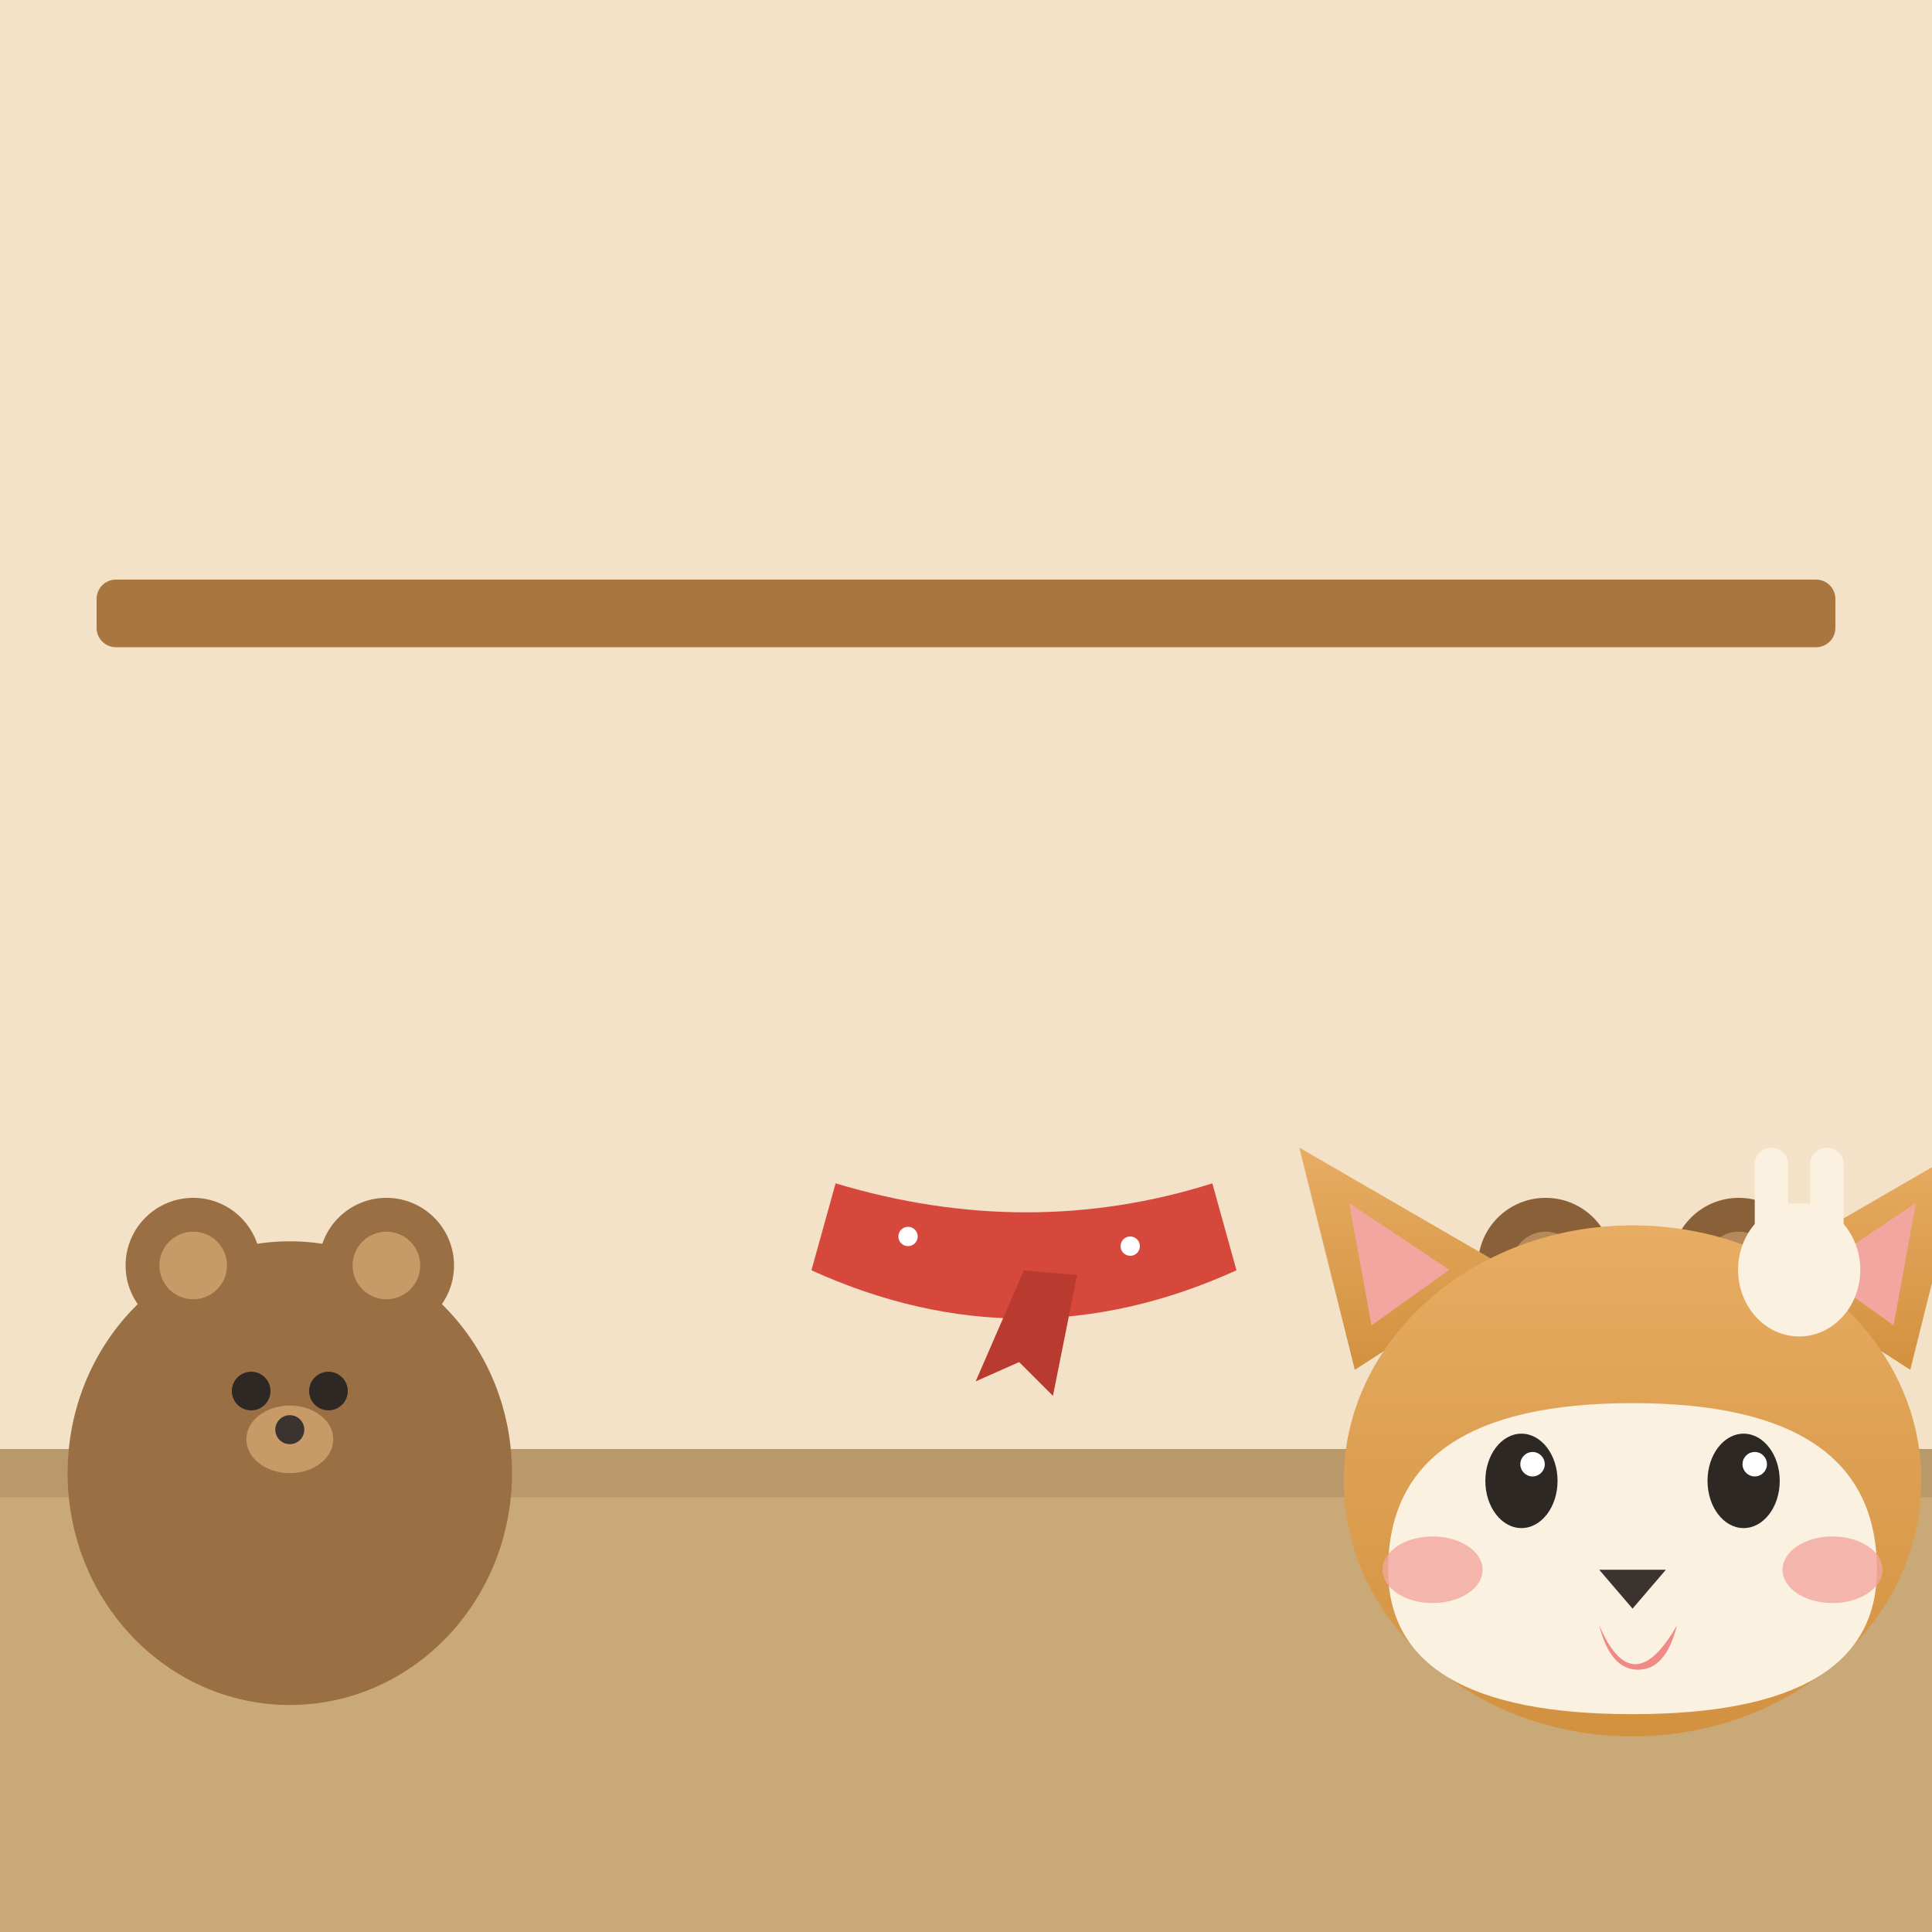
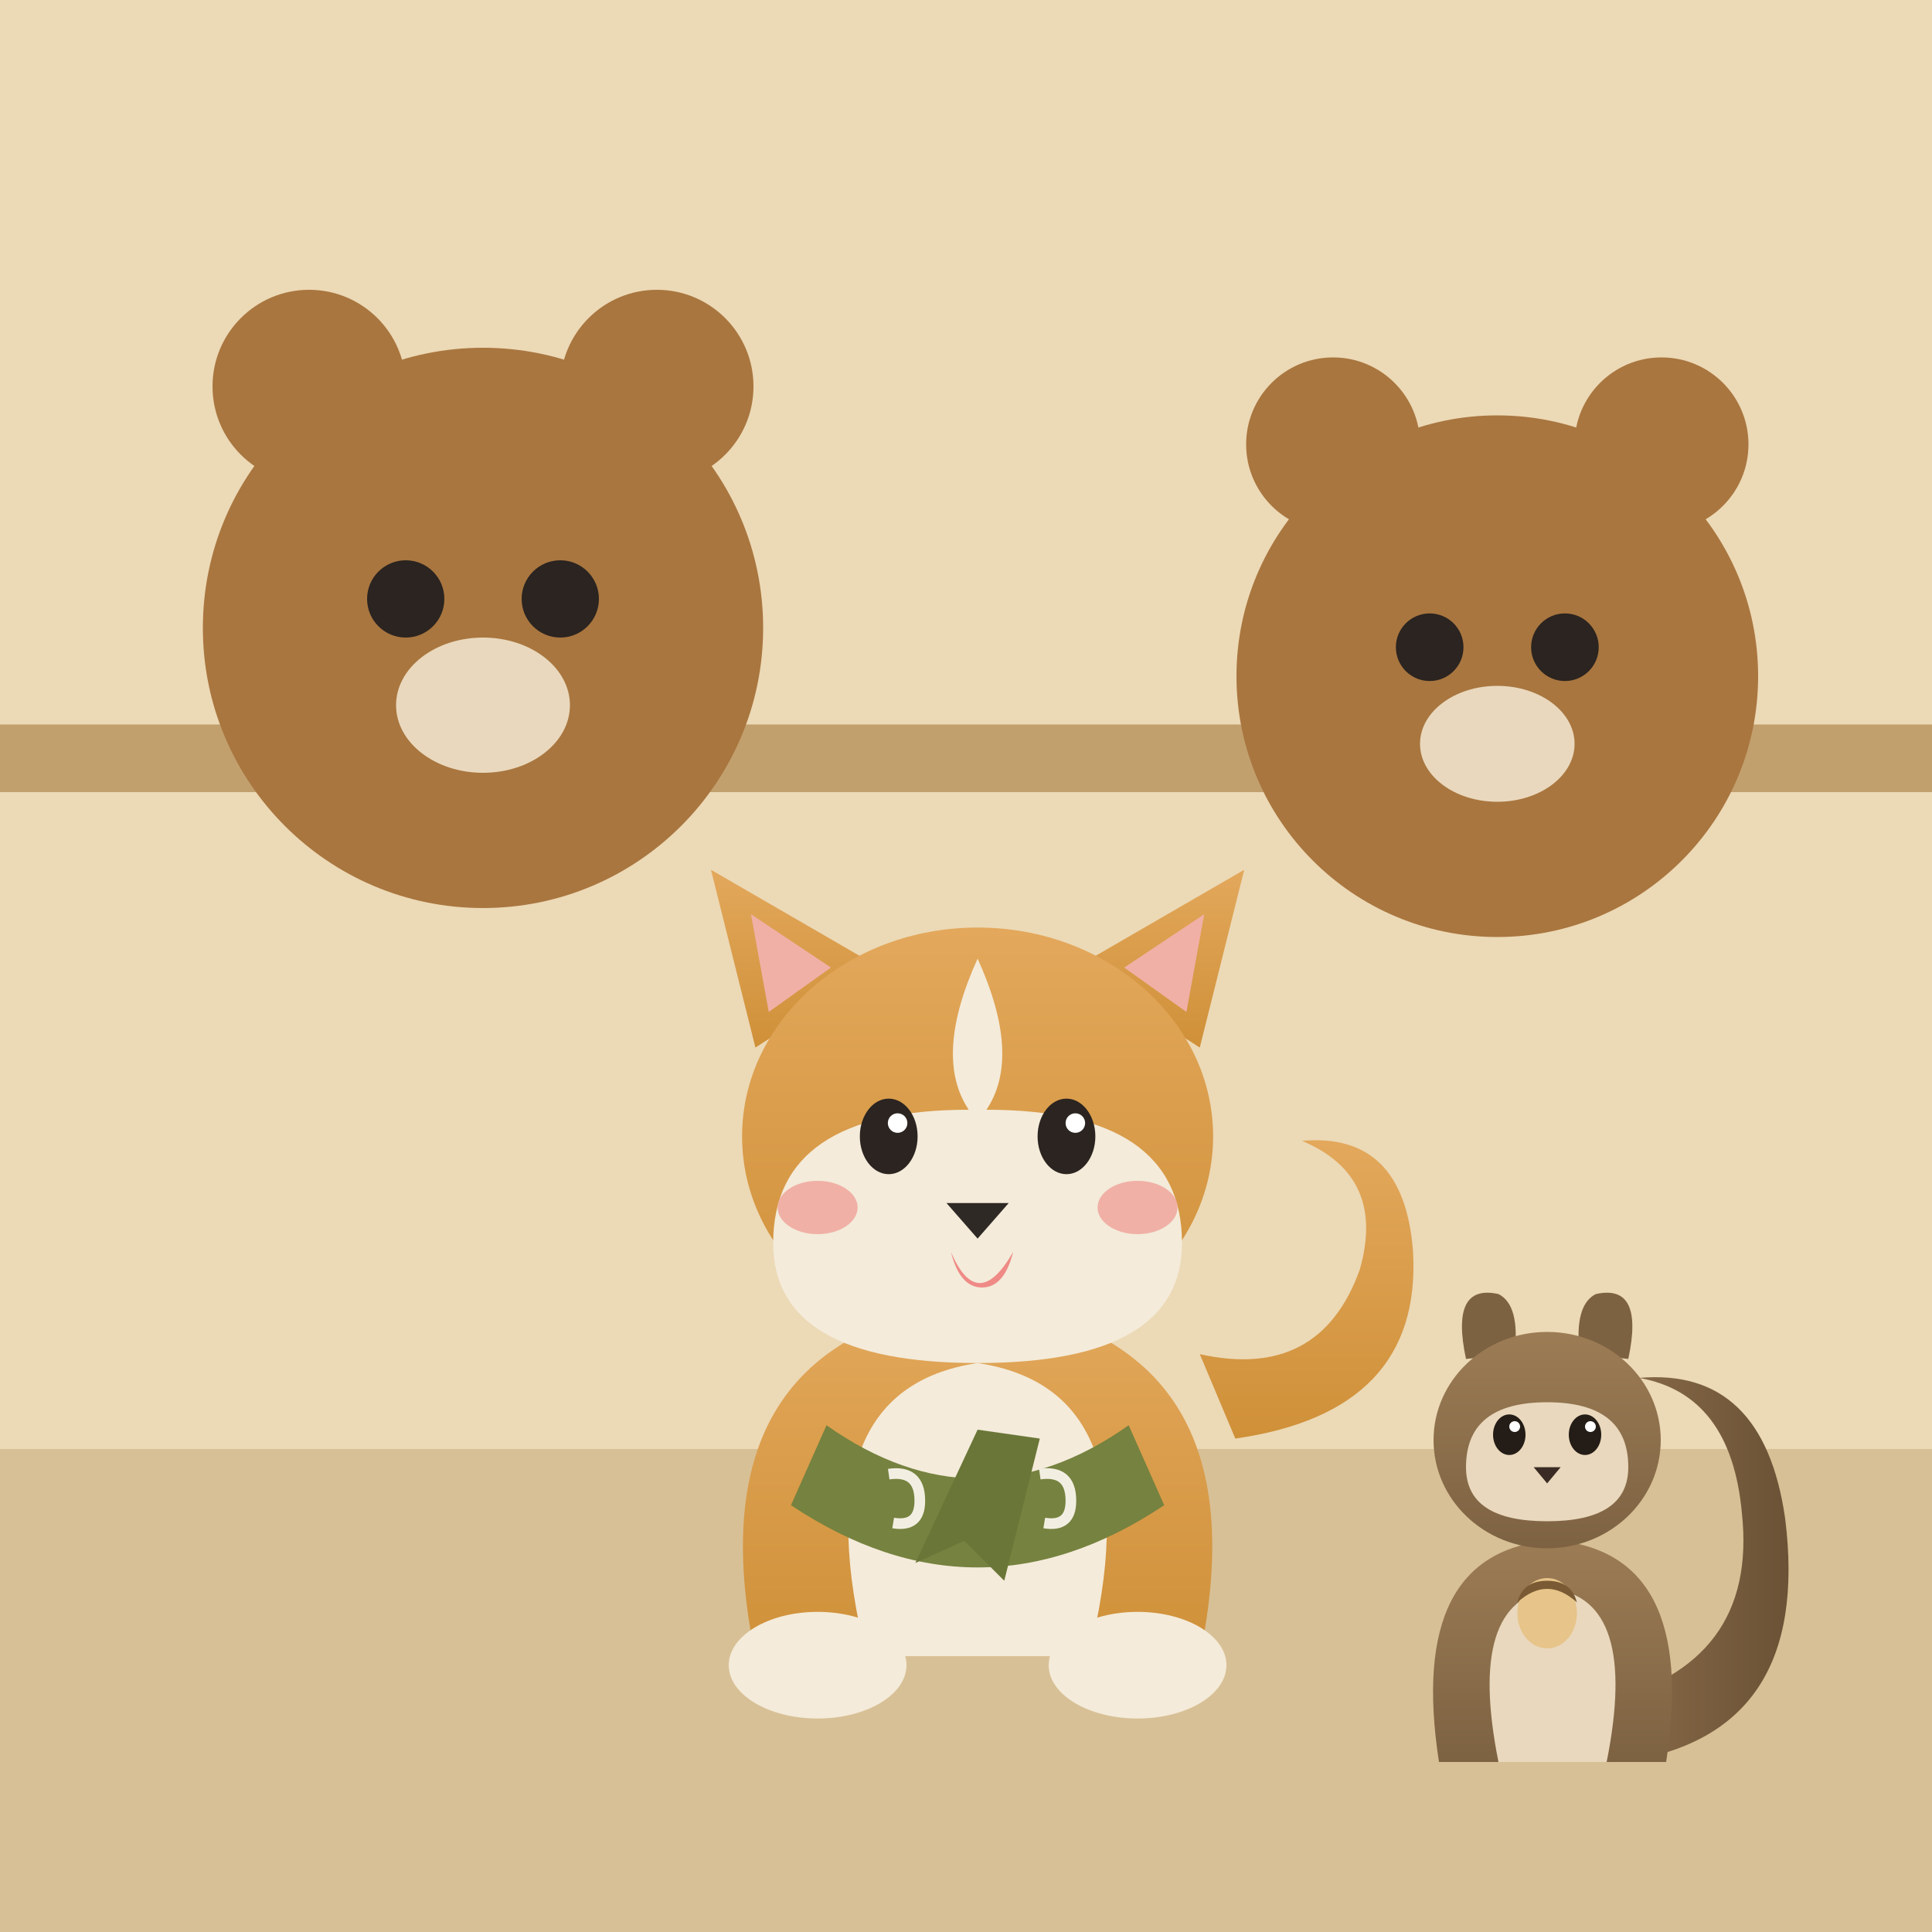
- <svg xmlns="http://www.w3.org/2000/svg" viewBox="0 0 400 400" role="img" aria-label="Mon-chan sitting in a row of teddy bears, trying to blend in, peace sign">
+ <svg xmlns="http://www.w3.org/2000/svg" viewBox="0 0 400 400" role="img" aria-label="Mon-chan glaring suspiciously at big teddy bears while Cinnamon the squirrel waves at them">
  <defs>
    <linearGradient id="fur" x1="0" y1="0" x2="0" y2="1">
-       <stop offset="0" stop-color="#e7ad63" />
-       <stop offset="1" stop-color="#d2913f" />
+       <stop offset="0" stop-color="#e3a85c" />
+       <stop offset="1" stop-color="#cf9038" />
+     </linearGradient>
+     <linearGradient id="sq" x1="0" y1="0" x2="0" y2="1">
+       <stop offset="0" stop-color="#9c7c55" />
+       <stop offset="1" stop-color="#7d6242" />
+     </linearGradient>
+     <linearGradient id="tl" x1="0" y1="0" x2="1" y2="0">
+       <stop offset="0" stop-color="#8a6c49" />
+       <stop offset="1" stop-color="#6b5236" />
    </linearGradient>
  </defs>
-   <rect width="400" height="400" fill="#f3e2c8" />
-   <rect y="300" width="400" height="100" fill="#caa978" />
-   <rect y="300" width="400" height="10" fill="#b9986a" />
+   <rect width="400" height="400" fill="#ecd9b6" />
+   <rect y="150" width="400" height="14" fill="#c2a06e" />
+   <rect y="300" width="400" height="100" fill="#d8c096" />
  <g fill="#a9763f">
-     <rect x="20" y="120" width="360" height="14" rx="4" />
+     <g transform="translate(40,60)">
+       <circle cx="60" cy="70" r="58" />
+       <circle cx="24" cy="20" r="20" />
+       <circle cx="96" cy="20" r="20" />
+       <circle cx="44" cy="64" r="8" fill="#2b2420" />
+       <circle cx="76" cy="64" r="8" fill="#2b2420" />
+       <ellipse cx="60" cy="86" rx="18" ry="14" fill="#e9d8bd" />
+     </g>
+     <g transform="translate(250,70)">
+       <circle cx="60" cy="70" r="54" />
+       <circle cx="26" cy="22" r="18" />
+       <circle cx="94" cy="22" r="18" />
+       <circle cx="46" cy="64" r="7" fill="#2b2420" />
+       <circle cx="74" cy="64" r="7" fill="#2b2420" />
+       <ellipse cx="60" cy="84" rx="16" ry="12" fill="#e9d8bd" />
+     </g>
  </g>
-   <g>
-     <ellipse cx="60" cy="305" rx="46" ry="48" fill="#9a6f43" />
-     <ellipse cx="60" cy="290" rx="30" ry="28" fill="#9a6f43" />
-     <circle cx="40" cy="262" r="14" fill="#9a6f43" />
-     <circle cx="80" cy="262" r="14" fill="#9a6f43" />
-     <circle cx="40" cy="262" r="7" fill="#c79a68" />
-     <circle cx="80" cy="262" r="7" fill="#c79a68" />
-     <circle cx="52" cy="288" r="4" fill="#2e2824" />
-     <circle cx="68" cy="288" r="4" fill="#2e2824" />
-     <ellipse cx="60" cy="298" rx="9" ry="7" fill="#c79a68" />
-     <circle cx="60" cy="296" r="3" fill="#3a3330" />
-   </g>
-   <g transform="translate(280,0)">
-     <ellipse cx="60" cy="305" rx="46" ry="48" fill="#8a6038" />
-     <ellipse cx="60" cy="290" rx="30" ry="28" fill="#8a6038" />
-     <circle cx="40" cy="262" r="14" fill="#8a6038" />
-     <circle cx="80" cy="262" r="14" fill="#8a6038" />
-     <circle cx="40" cy="262" r="7" fill="#b58a58" />
-     <circle cx="80" cy="262" r="7" fill="#b58a58" />
-     <circle cx="52" cy="288" r="4" fill="#2e2824" />
-     <circle cx="68" cy="288" r="4" fill="#2e2824" />
-     <ellipse cx="60" cy="298" rx="9" ry="7" fill="#b58a58" />
-     <circle cx="60" cy="296" r="3" fill="#3a3330" />
-   </g>
-   <g transform="translate(200,210) scale(1.15)">
+   <g transform="translate(92,158) scale(0.92)">
+     <path d="M178 152 q42 -6 40 -42 q-2 -27 -25 -25 q19 8 13 29 q-9 25 -36 19z" fill="url(#fur)" />
+     <path d="M70 201 q-15 -72 50 -80 q65 8 50 80 z" fill="url(#fur)" />
+     <path d="M95 201 q-15 -60 25 -66 q40 6 25 66 z" fill="#f4ebda" />
+     <ellipse cx="84" cy="203" rx="20" ry="12" fill="#f4ebda" />
+     <ellipse cx="156" cy="203" rx="20" ry="12" fill="#f4ebda" />
+     <path d="M86 149 q34 24 68 0 l8 18 q-42 28 -84 0z" fill="#76823f" />
+     <path d="M120 150 l-14 30 11 -5 9 9 8 -32z" fill="#6a7637" />
+     <g fill="none" stroke="#f2efe2" stroke-width="2.4">
+       <path d="M100 160 q7 -1 7 6 q0 6 -6 5" />
+       <path d="M134 160 q7 -1 7 6 q0 6 -6 5" />
+     </g>
    <path d="M70 64 l-10 -40 38 22z" fill="url(#fur)" />
    <path d="M170 64 l10 -40 -38 22z" fill="url(#fur)" />
-     <path d="M73 56 l-4 -22 18 12z" fill="#f3a6a0" />
-     <path d="M167 56 l4 -22 -18 12z" fill="#f3a6a0" />
-     <ellipse cx="120" cy="84" rx="52" ry="46" fill="url(#fur)" />
-     <path d="M120 70 q-44 0 -44 30 q0 26 44 26 q44 0 44 -26 q0 -30 -44 -30z" fill="#faf1e0" />
-     <ellipse cx="84" cy="100" rx="9" ry="6" fill="#f3a6a0" opacity="0.8" />
-     <ellipse cx="156" cy="100" rx="9" ry="6" fill="#f3a6a0" opacity="0.8" />
-     <ellipse cx="100" cy="84" rx="6.5" ry="8.5" fill="#2e2824" />
-     <ellipse cx="140" cy="84" rx="6.5" ry="8.5" fill="#2e2824" />
+     <path d="M73 56 l-4 -22 18 12z" fill="#f0b0a6" />
+     <path d="M167 56 l4 -22 -18 12z" fill="#f0b0a6" />
+     <ellipse cx="120" cy="84" rx="53" ry="47" fill="url(#fur)" />
+     <path d="M120 44 q-10 22 -2 34 q-44 0 -44 30 q0 27 46 27 q46 0 46 -27 q0 -30 -44 -30 q8 -12 -2 -34z" fill="#f4ebda" />
+     <ellipse cx="84" cy="100" rx="9" ry="6" fill="#f0b0a6" />
+     <ellipse cx="156" cy="100" rx="9" ry="6" fill="#f0b0a6" />
+     <ellipse cx="100" cy="84" rx="6.5" ry="8.5" fill="#2b2420" />
+     <ellipse cx="140" cy="84" rx="6.5" ry="8.5" fill="#2b2420" />
    <circle cx="102" cy="81" r="2.2" fill="#fff" />
    <circle cx="142" cy="81" r="2.2" fill="#fff" />
-     <path d="M114 100 h12 l-6 7z" fill="#3a3330" />
-     <path d="M114 110 q6 14 14 0 q-2 8 -7 8 q-5 0 -7 -8z" fill="#f08a86" />
-     <g transform="translate(150,40)">
-       <ellipse cx="0" cy="6" rx="11" ry="12" fill="#faf1e0" />
-       <rect x="-8" y="-16" width="6" height="18" rx="3" fill="#faf1e0" />
-       <rect x="2" y="-16" width="6" height="18" rx="3" fill="#faf1e0" />
-     </g>
+     <path d="M113 99 h14 l-7 8z" fill="#2f2925" />
+     <path d="M114 110 q6 14 14 0 q-2 8 -7 8 q-5 0 -7 -8z" fill="#ef8a86" />
  </g>
-   <path d="M168 263 q44 20 88 0 l-5 -18 q-38 12 -78 0z" fill="#d6483b" />
-   <path d="M212 263 l-10 23 9 -4 7 7 5 -25z" fill="#b93a2f" />
-   <circle cx="188" cy="256" r="2" fill="#fff" />
-   <circle cx="234" cy="258" r="2" fill="#fff" />
+   <g transform="translate(252,250) scale(0.56)">
+     <path d="M150 205 q70 -10 60 -90 q-8 -56 -54 -52 q34 6 38 50 q6 56 -52 70z" fill="url(#tl)" />
+     <path d="M82 205 q-12 -78 42 -82 q54 4 42 82 z" fill="url(#sq)" />
+     <path d="M104 205 q-12 -60 20 -64 q32 4 20 64 z" fill="#e9d8bd" />
+     <path d="M92 56 q-6 -28 12 -24 q8 4 6 22z" fill="#7d6242" />
+     <path d="M152 56 q6 -28 -12 -24 q-8 4 -6 22z" fill="#7d6242" />
+     <ellipse cx="122" cy="86" rx="42" ry="40" fill="url(#sq)" />
+     <path d="M122 72 q-30 0 -30 24 q0 20 30 20 q30 0 30 -20 q0 -24 -30 -24z" fill="#e9d8bd" />
+     <ellipse cx="108" cy="84" rx="6" ry="7.5" fill="#241c16" />
+     <ellipse cx="136" cy="84" rx="6" ry="7.5" fill="#241c16" />
+     <circle cx="110" cy="81" r="2" fill="#fff" />
+     <circle cx="138" cy="81" r="2" fill="#fff" />
+     <path d="M117 96 h10 l-5 6z" fill="#3a2c24" />
+     <ellipse cx="122" cy="150" rx="11" ry="13" fill="#e7c489" />
+     <path d="M111 146 q11 -10 22 0 q-2 -8 -11 -8 q-9 0 -11 8z" fill="#7a5a34" />
+   </g>
</svg>
